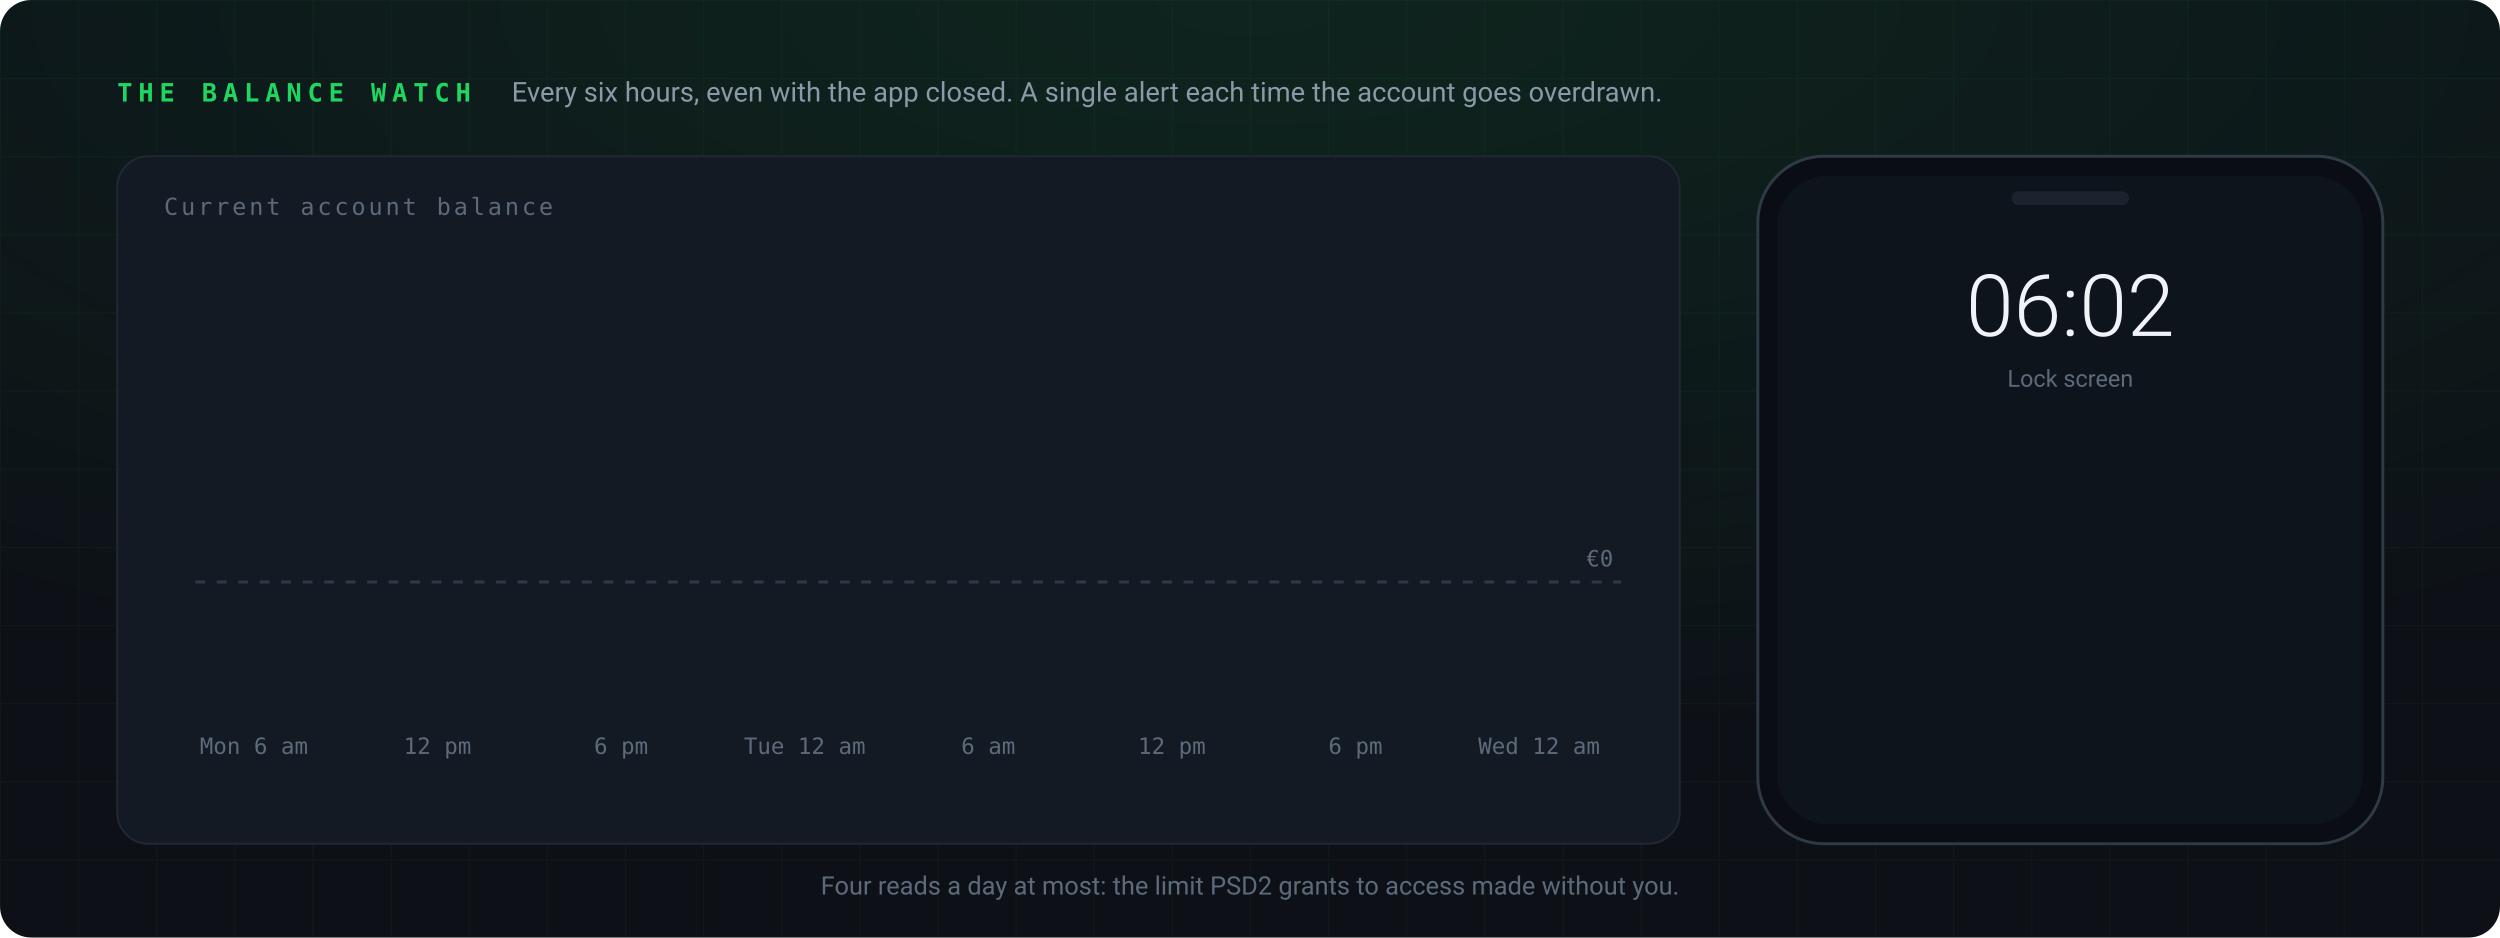
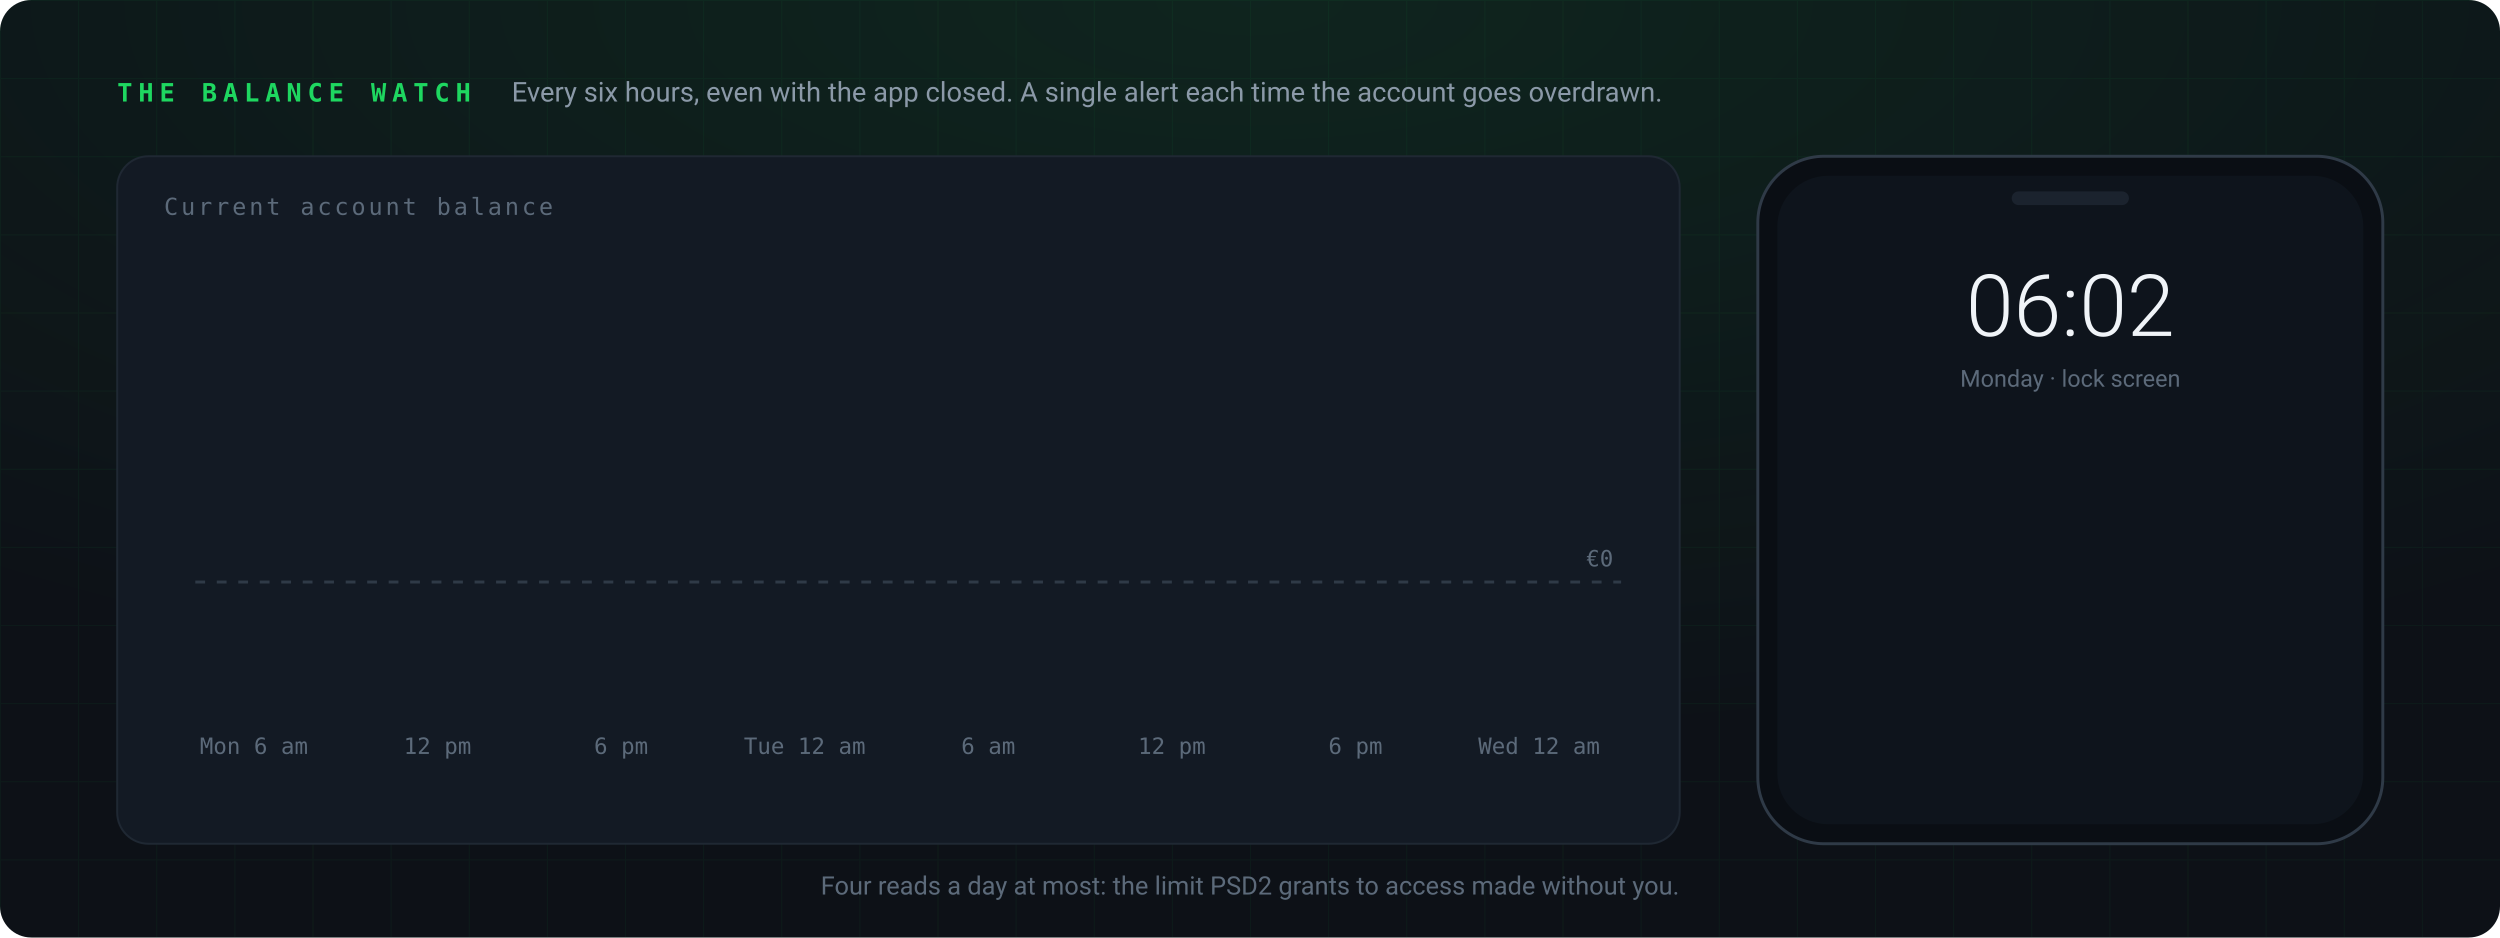
<svg xmlns="http://www.w3.org/2000/svg" viewBox="0 0 1280 480" width="1280" height="480" role="img" aria-label="The balance watch. Every six hours, even with the app closed, the current account balance is read again. Over two days, eight reads: 320, 180 and 60 euros, then -42.10 euros at midnight, and the locked phone gets the notification Current account overdrawn, Your current account is at -42.10 euros. At the next two reads, -85 and -20 euros, no new alert: already told. At 150 euros, the alert re-arms. Four reads a day at most, the PSD2 limit for access made without the user.">
  <defs>
    <filter id="halo" x="-50%" y="-50%" width="200%" height="200%">
      <feGaussianBlur stdDeviation="6" result="b" />
      <feMerge>
        <feMergeNode in="b" />
        <feMergeNode in="SourceGraphic" />
      </feMerge>
    </filter>
    <pattern id="grille" width="40" height="40" patternUnits="userSpaceOnUse">
      <path d="M40 0H0V40" fill="none" stroke="#1ED760" stroke-opacity="0.05" />
    </pattern>
    <pattern id="hachures" width="10" height="10" patternUnits="userSpaceOnUse" patternTransform="rotate(45)">
      <rect width="10" height="10" fill="#161D27" />
      <line x1="0" y1="0" x2="0" y2="10" stroke="#2A3542" stroke-width="4" />
    </pattern>
    <radialGradient id="lueur" cx="50%" cy="0%" r="80%">
      <stop offset="0" stop-color="#1ED760" stop-opacity="0.10" />
      <stop offset="1" stop-color="#1ED760" stop-opacity="0" />
    </radialGradient>
  </defs>
  <rect width="1280" height="480" rx="16" fill="#0D1117" />
  <rect width="1280" height="480" rx="16" fill="url(#grille)" />
  <rect width="1280" height="480" rx="16" fill="url(#lueur)" />
  <text x="60" y="52" font-family="ui-monospace,SFMono-Regular,Menlo,Consolas,monospace" font-size="13" font-weight="700" fill="#1ED760" text-anchor="start" letter-spacing="3">THE BALANCE WATCH</text>
  <text x="262" y="52" font-family="system-ui,-apple-system,Segoe UI,Roboto,Helvetica,Arial,sans-serif" font-size="14" font-weight="400" fill="#8B99A8" text-anchor="start">Every six hours, even with the app closed. A single alert each time the account goes overdrawn.</text>
  <rect x="60" y="80" width="800" height="352" rx="16" fill="#131A24" stroke="#1F2833" />
  <text x="84" y="110" font-family="ui-monospace,SFMono-Regular,Menlo,Consolas,monospace" font-size="12" font-weight="400" fill="#5C6A7A" text-anchor="start" letter-spacing="1.5">Current account balance</text>
  <line x1="100" y1="298" x2="830" y2="298" stroke="#2F3A47" stroke-width="1.5" stroke-dasharray="5 6" />
  <text x="826" y="290" font-family="ui-monospace,SFMono-Regular,Menlo,Consolas,monospace" font-size="11.5" font-weight="400" fill="#5C6A7A" text-anchor="end">€0</text>
  <clipPath id="dessus">
    <rect x="60" y="80" width="800" height="218" />
  </clipPath>
  <clipPath id="dessous">
    <rect x="60" y="298" width="800" height="134" />
  </clipPath>
  <path d="M130 160.4 L224 220.6 L318 272.2 L412 316.103 L506 334.55 L600 306.6 L694 233.5 L788 259.3" fill="none" stroke="#1ED760" stroke-width="3" stroke-linejoin="round" stroke-linecap="round" clip-path="url(#dessus)" stroke-dasharray="734" stroke-dashoffset="734">
-     <animate attributeName="stroke-dashoffset" dur="16s" repeatCount="indefinite" keyTimes="0;0.06;0.165;0.27;0.375;0.48;0.585;0.69;0.795;0.95;0.98;1" values="734;734;622.375;515.144;411.397;315.604;217.537;98.458;0.982;0;734;734" />
+     <animate attributeName="stroke-dashoffset" dur="16s" repeatCount="indefinite" keyTimes="0;0.06;0.165;0.27;0.375;0.48;0.585;0.69;0.795;0.95;0.98;1" values="734;734;622.375;515.144;411.396;315.603;217.536;98.458;0.982;0;734;734" />
  </path>
  <path d="M130 160.4 L224 220.6 L318 272.2 L412 316.103 L506 334.55 L600 306.6 L694 233.5 L788 259.3" fill="none" stroke="#FF6B7A" stroke-width="3" stroke-linejoin="round" stroke-linecap="round" clip-path="url(#dessous)" stroke-dasharray="734" stroke-dashoffset="734">
-     <animate attributeName="stroke-dashoffset" dur="16s" repeatCount="indefinite" keyTimes="0;0.06;0.165;0.27;0.375;0.48;0.585;0.69;0.795;0.95;0.98;1" values="734;734;622.375;515.144;411.397;315.604;217.537;98.458;0.982;0;734;734" />
+     <animate attributeName="stroke-dashoffset" dur="16s" repeatCount="indefinite" keyTimes="0;0.06;0.165;0.27;0.375;0.48;0.585;0.69;0.795;0.95;0.98;1" values="734;734;622.375;515.144;411.396;315.603;217.536;98.458;0.982;0;734;734" />
  </path>
  <text x="130" y="386" font-family="ui-monospace,SFMono-Regular,Menlo,Consolas,monospace" font-size="11.5" font-weight="400" fill="#5C6A7A" text-anchor="middle">Mon 6 am</text>
-   <circle cx="130" cy="160.4" r="6" fill="#1ED760" opacity="0">
+   <circle cx="130" cy="160.4" r="6" fill="#1ED760" opacity="0" display="none">
    <animate attributeName="opacity" dur="16s" repeatCount="indefinite" keyTimes="0;0.06;0.072;0.105;1" values="0;0;0.6;0;0" />
+     <animate attributeName="display" dur="16s" repeatCount="indefinite" keyTimes="0;0.06;0.072;0.105;1" values="none;inline;inline;none;none" calcMode="discrete" />
    <animate attributeName="r" dur="16s" repeatCount="indefinite" keyTimes="0;0.06;0.105;1" values="6;6;24;24" />
  </circle>
-   <g opacity="0">
+   <g opacity="0" display="none">
    <animate attributeName="opacity" dur="16s" repeatCount="indefinite" keyTimes="0;0.04;0.06;0.95;0.97;1" values="0;0;1;1;0;0" />
+     <animate attributeName="display" dur="16s" repeatCount="indefinite" keyTimes="0;0.04;0.06;0.95;0.97;1" values="none;inline;inline;inline;none;none" calcMode="discrete" />
    <circle cx="130" cy="160.4" r="5" fill="#0D1117" stroke="#1ED760" stroke-width="2.5" />
    <text x="130" y="146.4" font-family="ui-monospace,SFMono-Regular,Menlo,Consolas,monospace" font-size="12" font-weight="700" fill="#F0F4F8" text-anchor="middle">€320</text>
    <text x="130" y="412" font-family="ui-monospace,SFMono-Regular,Menlo,Consolas,monospace" font-size="11.5" font-weight="400" fill="#5C6A7A" text-anchor="middle">read</text>
  </g>
  <text x="224" y="386" font-family="ui-monospace,SFMono-Regular,Menlo,Consolas,monospace" font-size="11.5" font-weight="400" fill="#5C6A7A" text-anchor="middle">12 pm</text>
-   <circle cx="224" cy="220.6" r="6" fill="#1ED760" opacity="0">
+   <circle cx="224" cy="220.6" r="6" fill="#1ED760" opacity="0" display="none">
    <animate attributeName="opacity" dur="16s" repeatCount="indefinite" keyTimes="0;0.165;0.177;0.21;1" values="0;0;0.6;0;0" />
+     <animate attributeName="display" dur="16s" repeatCount="indefinite" keyTimes="0;0.165;0.177;0.21;1" values="none;inline;inline;none;none" calcMode="discrete" />
    <animate attributeName="r" dur="16s" repeatCount="indefinite" keyTimes="0;0.165;0.21;1" values="6;6;24;24" />
  </circle>
-   <g opacity="0">
+   <g opacity="0" display="none">
    <animate attributeName="opacity" dur="16s" repeatCount="indefinite" keyTimes="0;0.145;0.165;0.95;0.97;1" values="0;0;1;1;0;0" />
+     <animate attributeName="display" dur="16s" repeatCount="indefinite" keyTimes="0;0.145;0.165;0.95;0.97;1" values="none;inline;inline;inline;none;none" calcMode="discrete" />
    <circle cx="224" cy="220.6" r="5" fill="#0D1117" stroke="#1ED760" stroke-width="2.5" />
    <text x="224" y="206.6" font-family="ui-monospace,SFMono-Regular,Menlo,Consolas,monospace" font-size="12" font-weight="700" fill="#F0F4F8" text-anchor="middle">€180</text>
    <text x="224" y="412" font-family="ui-monospace,SFMono-Regular,Menlo,Consolas,monospace" font-size="11.5" font-weight="400" fill="#5C6A7A" text-anchor="middle">read</text>
  </g>
  <text x="318" y="386" font-family="ui-monospace,SFMono-Regular,Menlo,Consolas,monospace" font-size="11.5" font-weight="400" fill="#5C6A7A" text-anchor="middle">6 pm</text>
-   <circle cx="318" cy="272.2" r="6" fill="#1ED760" opacity="0">
+   <circle cx="318" cy="272.2" r="6" fill="#1ED760" opacity="0" display="none">
    <animate attributeName="opacity" dur="16s" repeatCount="indefinite" keyTimes="0;0.27;0.282;0.315;1" values="0;0;0.6;0;0" />
+     <animate attributeName="display" dur="16s" repeatCount="indefinite" keyTimes="0;0.27;0.282;0.315;1" values="none;inline;inline;none;none" calcMode="discrete" />
    <animate attributeName="r" dur="16s" repeatCount="indefinite" keyTimes="0;0.27;0.315;1" values="6;6;24;24" />
  </circle>
-   <g opacity="0">
+   <g opacity="0" display="none">
    <animate attributeName="opacity" dur="16s" repeatCount="indefinite" keyTimes="0;0.25;0.27;0.95;0.97;1" values="0;0;1;1;0;0" />
+     <animate attributeName="display" dur="16s" repeatCount="indefinite" keyTimes="0;0.25;0.27;0.95;0.97;1" values="none;inline;inline;inline;none;none" calcMode="discrete" />
    <circle cx="318" cy="272.2" r="5" fill="#0D1117" stroke="#1ED760" stroke-width="2.5" />
    <text x="318" y="258.2" font-family="ui-monospace,SFMono-Regular,Menlo,Consolas,monospace" font-size="12" font-weight="700" fill="#F0F4F8" text-anchor="middle">€60</text>
    <text x="318" y="412" font-family="ui-monospace,SFMono-Regular,Menlo,Consolas,monospace" font-size="11.5" font-weight="400" fill="#5C6A7A" text-anchor="middle">read</text>
  </g>
  <text x="412" y="386" font-family="ui-monospace,SFMono-Regular,Menlo,Consolas,monospace" font-size="11.5" font-weight="400" fill="#5C6A7A" text-anchor="middle">Tue 12 am</text>
-   <circle cx="412" cy="316.103" r="6" fill="#FF6B7A" opacity="0">
+   <circle cx="412" cy="316.103" r="6" fill="#FF6B7A" opacity="0" display="none">
    <animate attributeName="opacity" dur="16s" repeatCount="indefinite" keyTimes="0;0.375;0.387;0.42;1" values="0;0;0.6;0;0" />
+     <animate attributeName="display" dur="16s" repeatCount="indefinite" keyTimes="0;0.375;0.387;0.42;1" values="none;inline;inline;none;none" calcMode="discrete" />
    <animate attributeName="r" dur="16s" repeatCount="indefinite" keyTimes="0;0.375;0.42;1" values="6;6;24;24" />
  </circle>
-   <g opacity="0">
+   <g opacity="0" display="none">
    <animate attributeName="opacity" dur="16s" repeatCount="indefinite" keyTimes="0;0.355;0.375;0.95;0.97;1" values="0;0;1;1;0;0" />
+     <animate attributeName="display" dur="16s" repeatCount="indefinite" keyTimes="0;0.355;0.375;0.95;0.97;1" values="none;inline;inline;inline;none;none" calcMode="discrete" />
    <circle cx="412" cy="316.103" r="5" fill="#0D1117" stroke="#FF6B7A" stroke-width="2.5" />
    <text x="412" y="340.103" font-family="ui-monospace,SFMono-Regular,Menlo,Consolas,monospace" font-size="12" font-weight="700" fill="#F0F4F8" text-anchor="middle">-€42.10</text>
    <text x="412" y="412" font-family="ui-monospace,SFMono-Regular,Menlo,Consolas,monospace" font-size="11.5" font-weight="700" fill="#FF6B7A" text-anchor="middle">alert</text>
  </g>
  <text x="506" y="386" font-family="ui-monospace,SFMono-Regular,Menlo,Consolas,monospace" font-size="11.5" font-weight="400" fill="#5C6A7A" text-anchor="middle">6 am</text>
-   <circle cx="506" cy="334.55" r="6" fill="#FF6B7A" opacity="0">
+   <circle cx="506" cy="334.55" r="6" fill="#FF6B7A" opacity="0" display="none">
    <animate attributeName="opacity" dur="16s" repeatCount="indefinite" keyTimes="0;0.48;0.492;0.525;1" values="0;0;0.6;0;0" />
+     <animate attributeName="display" dur="16s" repeatCount="indefinite" keyTimes="0;0.48;0.492;0.525;1" values="none;inline;inline;none;none" calcMode="discrete" />
    <animate attributeName="r" dur="16s" repeatCount="indefinite" keyTimes="0;0.48;0.525;1" values="6;6;24;24" />
  </circle>
-   <g opacity="0">
+   <g opacity="0" display="none">
    <animate attributeName="opacity" dur="16s" repeatCount="indefinite" keyTimes="0;0.46;0.48;0.95;0.97;1" values="0;0;1;1;0;0" />
+     <animate attributeName="display" dur="16s" repeatCount="indefinite" keyTimes="0;0.46;0.48;0.95;0.97;1" values="none;inline;inline;inline;none;none" calcMode="discrete" />
    <circle cx="506" cy="334.55" r="5" fill="#0D1117" stroke="#FF6B7A" stroke-width="2.5" />
    <text x="506" y="358.55" font-family="ui-monospace,SFMono-Regular,Menlo,Consolas,monospace" font-size="12" font-weight="700" fill="#F0F4F8" text-anchor="middle">-€85</text>
    <text x="506" y="412" font-family="ui-monospace,SFMono-Regular,Menlo,Consolas,monospace" font-size="11.5" font-weight="700" fill="#5C6A7A" text-anchor="middle">already told</text>
  </g>
  <text x="600" y="386" font-family="ui-monospace,SFMono-Regular,Menlo,Consolas,monospace" font-size="11.5" font-weight="400" fill="#5C6A7A" text-anchor="middle">12 pm</text>
-   <circle cx="600" cy="306.6" r="6" fill="#FF6B7A" opacity="0">
+   <circle cx="600" cy="306.6" r="6" fill="#FF6B7A" opacity="0" display="none">
    <animate attributeName="opacity" dur="16s" repeatCount="indefinite" keyTimes="0;0.585;0.597;0.63;1" values="0;0;0.6;0;0" />
+     <animate attributeName="display" dur="16s" repeatCount="indefinite" keyTimes="0;0.585;0.597;0.63;1" values="none;inline;inline;none;none" calcMode="discrete" />
    <animate attributeName="r" dur="16s" repeatCount="indefinite" keyTimes="0;0.585;0.63;1" values="6;6;24;24" />
  </circle>
-   <g opacity="0">
+   <g opacity="0" display="none">
    <animate attributeName="opacity" dur="16s" repeatCount="indefinite" keyTimes="0;0.565;0.585;0.95;0.97;1" values="0;0;1;1;0;0" />
+     <animate attributeName="display" dur="16s" repeatCount="indefinite" keyTimes="0;0.565;0.585;0.95;0.97;1" values="none;inline;inline;inline;none;none" calcMode="discrete" />
    <circle cx="600" cy="306.6" r="5" fill="#0D1117" stroke="#FF6B7A" stroke-width="2.5" />
    <text x="600" y="330.6" font-family="ui-monospace,SFMono-Regular,Menlo,Consolas,monospace" font-size="12" font-weight="700" fill="#F0F4F8" text-anchor="middle">-€20</text>
    <text x="600" y="412" font-family="ui-monospace,SFMono-Regular,Menlo,Consolas,monospace" font-size="11.5" font-weight="700" fill="#5C6A7A" text-anchor="middle">already told</text>
  </g>
  <text x="694" y="386" font-family="ui-monospace,SFMono-Regular,Menlo,Consolas,monospace" font-size="11.5" font-weight="400" fill="#5C6A7A" text-anchor="middle">6 pm</text>
-   <circle cx="694" cy="233.5" r="6" fill="#1ED760" opacity="0">
+   <circle cx="694" cy="233.5" r="6" fill="#1ED760" opacity="0" display="none">
    <animate attributeName="opacity" dur="16s" repeatCount="indefinite" keyTimes="0;0.69;0.702;0.735;1" values="0;0;0.6;0;0" />
+     <animate attributeName="display" dur="16s" repeatCount="indefinite" keyTimes="0;0.69;0.702;0.735;1" values="none;inline;inline;none;none" calcMode="discrete" />
    <animate attributeName="r" dur="16s" repeatCount="indefinite" keyTimes="0;0.69;0.735;1" values="6;6;24;24" />
  </circle>
-   <g opacity="0">
+   <g opacity="0" display="none">
    <animate attributeName="opacity" dur="16s" repeatCount="indefinite" keyTimes="0;0.67;0.69;0.95;0.97;1" values="0;0;1;1;0;0" />
+     <animate attributeName="display" dur="16s" repeatCount="indefinite" keyTimes="0;0.67;0.69;0.95;0.97;1" values="none;inline;inline;inline;none;none" calcMode="discrete" />
    <circle cx="694" cy="233.5" r="5" fill="#0D1117" stroke="#1ED760" stroke-width="2.5" />
    <text x="694" y="219.5" font-family="ui-monospace,SFMono-Regular,Menlo,Consolas,monospace" font-size="12" font-weight="700" fill="#F0F4F8" text-anchor="middle">€150</text>
    <text x="694" y="412" font-family="ui-monospace,SFMono-Regular,Menlo,Consolas,monospace" font-size="11.5" font-weight="700" fill="#1ED760" text-anchor="middle">re-armed</text>
  </g>
  <text x="788" y="386" font-family="ui-monospace,SFMono-Regular,Menlo,Consolas,monospace" font-size="11.5" font-weight="400" fill="#5C6A7A" text-anchor="middle">Wed 12 am</text>
-   <circle cx="788" cy="259.3" r="6" fill="#1ED760" opacity="0">
+   <circle cx="788" cy="259.3" r="6" fill="#1ED760" opacity="0" display="none">
    <animate attributeName="opacity" dur="16s" repeatCount="indefinite" keyTimes="0;0.795;0.807;0.84;1" values="0;0;0.6;0;0" />
+     <animate attributeName="display" dur="16s" repeatCount="indefinite" keyTimes="0;0.795;0.807;0.84;1" values="none;inline;inline;none;none" calcMode="discrete" />
    <animate attributeName="r" dur="16s" repeatCount="indefinite" keyTimes="0;0.795;0.84;1" values="6;6;24;24" />
  </circle>
-   <g opacity="0">
+   <g opacity="0" display="none">
    <animate attributeName="opacity" dur="16s" repeatCount="indefinite" keyTimes="0;0.775;0.795;0.95;0.97;1" values="0;0;1;1;0;0" />
+     <animate attributeName="display" dur="16s" repeatCount="indefinite" keyTimes="0;0.775;0.795;0.95;0.97;1" values="none;inline;inline;inline;none;none" calcMode="discrete" />
    <circle cx="788" cy="259.3" r="5" fill="#0D1117" stroke="#1ED760" stroke-width="2.5" />
    <text x="788" y="245.3" font-family="ui-monospace,SFMono-Regular,Menlo,Consolas,monospace" font-size="12" font-weight="700" fill="#F0F4F8" text-anchor="middle">€90</text>
    <text x="788" y="412" font-family="ui-monospace,SFMono-Regular,Menlo,Consolas,monospace" font-size="11.5" font-weight="400" fill="#5C6A7A" text-anchor="middle">read</text>
  </g>
  <rect x="900" y="80" width="320" height="352" rx="34" fill="#0A0E14" stroke="#2F3A47" stroke-width="1.5" />
  <rect x="910" y="90" width="300" height="332" rx="26" fill="#0E141C" />
  <rect x="1030" y="98" width="60" height="7" rx="3.5" fill="#1B232E" />
  <g opacity="1">
    <animate attributeName="opacity" dur="16s" repeatCount="indefinite" keyTimes="0;0.165" values="1;0" calcMode="discrete" />
+     <animate attributeName="display" dur="16s" repeatCount="indefinite" keyTimes="0;0.165" values="inline;none" calcMode="discrete" />
    <text x="1060" y="172" font-family="system-ui,-apple-system,Segoe UI,Roboto,Helvetica,Arial,sans-serif" font-size="44" font-weight="300" fill="#F0F4F8" text-anchor="middle">06:02</text>
  </g>
-   <g opacity="0">
+   <g opacity="0" display="none">
    <animate attributeName="opacity" dur="16s" repeatCount="indefinite" keyTimes="0;0.165;0.27" values="0;1;0" calcMode="discrete" />
+     <animate attributeName="display" dur="16s" repeatCount="indefinite" keyTimes="0;0.165;0.27" values="none;inline;none" calcMode="discrete" />
    <text x="1060" y="172" font-family="system-ui,-apple-system,Segoe UI,Roboto,Helvetica,Arial,sans-serif" font-size="44" font-weight="300" fill="#F0F4F8" text-anchor="middle">12:05</text>
  </g>
-   <g opacity="0">
+   <g opacity="0" display="none">
    <animate attributeName="opacity" dur="16s" repeatCount="indefinite" keyTimes="0;0.27;0.375" values="0;1;0" calcMode="discrete" />
+     <animate attributeName="display" dur="16s" repeatCount="indefinite" keyTimes="0;0.27;0.375" values="none;inline;none" calcMode="discrete" />
    <text x="1060" y="172" font-family="system-ui,-apple-system,Segoe UI,Roboto,Helvetica,Arial,sans-serif" font-size="44" font-weight="300" fill="#F0F4F8" text-anchor="middle">18:01</text>
  </g>
-   <g opacity="0">
+   <g opacity="0" display="none">
    <animate attributeName="opacity" dur="16s" repeatCount="indefinite" keyTimes="0;0.375;0.48" values="0;1;0" calcMode="discrete" />
+     <animate attributeName="display" dur="16s" repeatCount="indefinite" keyTimes="0;0.375;0.48" values="none;inline;none" calcMode="discrete" />
    <text x="1060" y="172" font-family="system-ui,-apple-system,Segoe UI,Roboto,Helvetica,Arial,sans-serif" font-size="44" font-weight="300" fill="#F0F4F8" text-anchor="middle">00:04</text>
  </g>
-   <g opacity="0">
+   <g opacity="0" display="none">
    <animate attributeName="opacity" dur="16s" repeatCount="indefinite" keyTimes="0;0.48;0.585" values="0;1;0" calcMode="discrete" />
+     <animate attributeName="display" dur="16s" repeatCount="indefinite" keyTimes="0;0.48;0.585" values="none;inline;none" calcMode="discrete" />
    <text x="1060" y="172" font-family="system-ui,-apple-system,Segoe UI,Roboto,Helvetica,Arial,sans-serif" font-size="44" font-weight="300" fill="#F0F4F8" text-anchor="middle">06:03</text>
  </g>
-   <g opacity="0">
+   <g opacity="0" display="none">
    <animate attributeName="opacity" dur="16s" repeatCount="indefinite" keyTimes="0;0.585;0.69" values="0;1;0" calcMode="discrete" />
+     <animate attributeName="display" dur="16s" repeatCount="indefinite" keyTimes="0;0.585;0.69" values="none;inline;none" calcMode="discrete" />
    <text x="1060" y="172" font-family="system-ui,-apple-system,Segoe UI,Roboto,Helvetica,Arial,sans-serif" font-size="44" font-weight="300" fill="#F0F4F8" text-anchor="middle">12:02</text>
  </g>
-   <g opacity="0">
+   <g opacity="0" display="none">
    <animate attributeName="opacity" dur="16s" repeatCount="indefinite" keyTimes="0;0.69;0.795" values="0;1;0" calcMode="discrete" />
+     <animate attributeName="display" dur="16s" repeatCount="indefinite" keyTimes="0;0.69;0.795" values="none;inline;none" calcMode="discrete" />
    <text x="1060" y="172" font-family="system-ui,-apple-system,Segoe UI,Roboto,Helvetica,Arial,sans-serif" font-size="44" font-weight="300" fill="#F0F4F8" text-anchor="middle">18:04</text>
  </g>
-   <g opacity="0">
+   <g opacity="0" display="none">
    <animate attributeName="opacity" dur="16s" repeatCount="indefinite" keyTimes="0;0.795" values="0;1" calcMode="discrete" />
+     <animate attributeName="display" dur="16s" repeatCount="indefinite" keyTimes="0;0.795" values="none;inline" calcMode="discrete" />
    <text x="1060" y="172" font-family="system-ui,-apple-system,Segoe UI,Roboto,Helvetica,Arial,sans-serif" font-size="44" font-weight="300" fill="#F0F4F8" text-anchor="middle">00:01</text>
  </g>
-   <text x="1060" y="198" font-family="system-ui,-apple-system,Segoe UI,Roboto,Helvetica,Arial,sans-serif" font-size="12" font-weight="400" fill="#5C6A7A" text-anchor="middle">Lock screen</text>
-   <g opacity="0">
+   <g opacity="1">
+     <animate attributeName="opacity" dur="16s" repeatCount="indefinite" keyTimes="0;0.375" values="1;0" calcMode="discrete" />
+     <animate attributeName="display" dur="16s" repeatCount="indefinite" keyTimes="0;0.375" values="inline;none" calcMode="discrete" />
+     <text x="1060" y="198" font-family="system-ui,-apple-system,Segoe UI,Roboto,Helvetica,Arial,sans-serif" font-size="12" font-weight="400" fill="#5C6A7A" text-anchor="middle">Monday · lock screen</text>
+   </g>
+   <g opacity="0" display="none">
+     <animate attributeName="opacity" dur="16s" repeatCount="indefinite" keyTimes="0;0.375;0.795" values="0;1;0" calcMode="discrete" />
+     <animate attributeName="display" dur="16s" repeatCount="indefinite" keyTimes="0;0.375;0.795" values="none;inline;none" calcMode="discrete" />
+     <text x="1060" y="198" font-family="system-ui,-apple-system,Segoe UI,Roboto,Helvetica,Arial,sans-serif" font-size="12" font-weight="400" fill="#5C6A7A" text-anchor="middle">Tuesday · lock screen</text>
+   </g>
+   <g opacity="0" display="none">
+     <animate attributeName="opacity" dur="16s" repeatCount="indefinite" keyTimes="0;0.795" values="0;1" calcMode="discrete" />
+     <animate attributeName="display" dur="16s" repeatCount="indefinite" keyTimes="0;0.795" values="none;inline" calcMode="discrete" />
+     <text x="1060" y="198" font-family="system-ui,-apple-system,Segoe UI,Roboto,Helvetica,Arial,sans-serif" font-size="12" font-weight="400" fill="#5C6A7A" text-anchor="middle">Wednesday · lock screen</text>
+   </g>
+   <g opacity="0" display="none">
    <animate attributeName="opacity" dur="16s" repeatCount="indefinite" keyTimes="0;0.375;0.395;0.95;0.98;1" values="0;0;1;1;0;0" />
+     <animate attributeName="display" dur="16s" repeatCount="indefinite" keyTimes="0;0.375;0.395;0.95;0.98;1" values="none;inline;inline;inline;none;none" calcMode="discrete" />
    <animateTransform attributeName="transform" type="translate" dur="16s" repeatCount="indefinite" keyTimes="0;0.375;0.405;1" values="0 -30;0 -30;0 0;0 0" calcMode="spline" keySplines="0 0 1 1;0.3 0 0.2 1;0 0 1 1" />
    <rect x="920" y="222" width="280" height="78" rx="18" fill="#1A2230" stroke="#FF6B7A" stroke-opacity="0.45" />
    <circle cx="946" cy="248" r="13" fill="#FF6B7A" fill-opacity="0.18" stroke="#FF6B7A" />
    <path d="M940 254 v-4 M946 254 v-9 M952 254 v-13" stroke="#FF6B7A" stroke-width="3" stroke-linecap="round" />
-     <text x="968" y="244" font-family="system-ui,-apple-system,Segoe UI,Roboto,Helvetica,Arial,sans-serif" font-size="10.5" font-weight="400" fill="#5C6A7A" text-anchor="start">Smart Budget · now</text>
+     <text x="968" y="244" font-family="system-ui,-apple-system,Segoe UI,Roboto,Helvetica,Arial,sans-serif" font-size="10.5" font-weight="400" fill="#5C6A7A" text-anchor="start">Smart Budget · Tue 00:04</text>
    <text x="968" y="262" font-family="system-ui,-apple-system,Segoe UI,Roboto,Helvetica,Arial,sans-serif" font-size="13" font-weight="700" fill="#F0F4F8" text-anchor="start">Current account overdrawn</text>
    <text x="968" y="282" font-family="system-ui,-apple-system,Segoe UI,Roboto,Helvetica,Arial,sans-serif" font-size="12" font-weight="400" fill="#8B99A8" text-anchor="start">Your current account is at -€42.10.</text>
  </g>
-   <g opacity="0">
+   <g opacity="0" display="none">
    <animate attributeName="opacity" dur="16s" repeatCount="indefinite" keyTimes="0;0.67;0.69;0.95;0.97;1" values="0;0;1;1;0;0" />
+     <animate attributeName="display" dur="16s" repeatCount="indefinite" keyTimes="0;0.67;0.69;0.95;0.97;1" values="none;inline;inline;inline;none;none" calcMode="discrete" />
    <rect x="960" y="330" width="200" height="30" rx="15" fill="#1ED760" fill-opacity="0.12" stroke="#1ED760" stroke-opacity="0.6" />
    <text x="1060" y="350" font-family="ui-monospace,SFMono-Regular,Menlo,Consolas,monospace" font-size="12" font-weight="700" fill="#1ED760" text-anchor="middle">alert re-armed</text>
  </g>
  <text x="640" y="458" font-family="system-ui,-apple-system,Segoe UI,Roboto,Helvetica,Arial,sans-serif" font-size="13" font-weight="400" fill="#5C6A7A" text-anchor="middle">Four reads a day at most: the limit PSD2 grants to access made without you.</text>
</svg>
